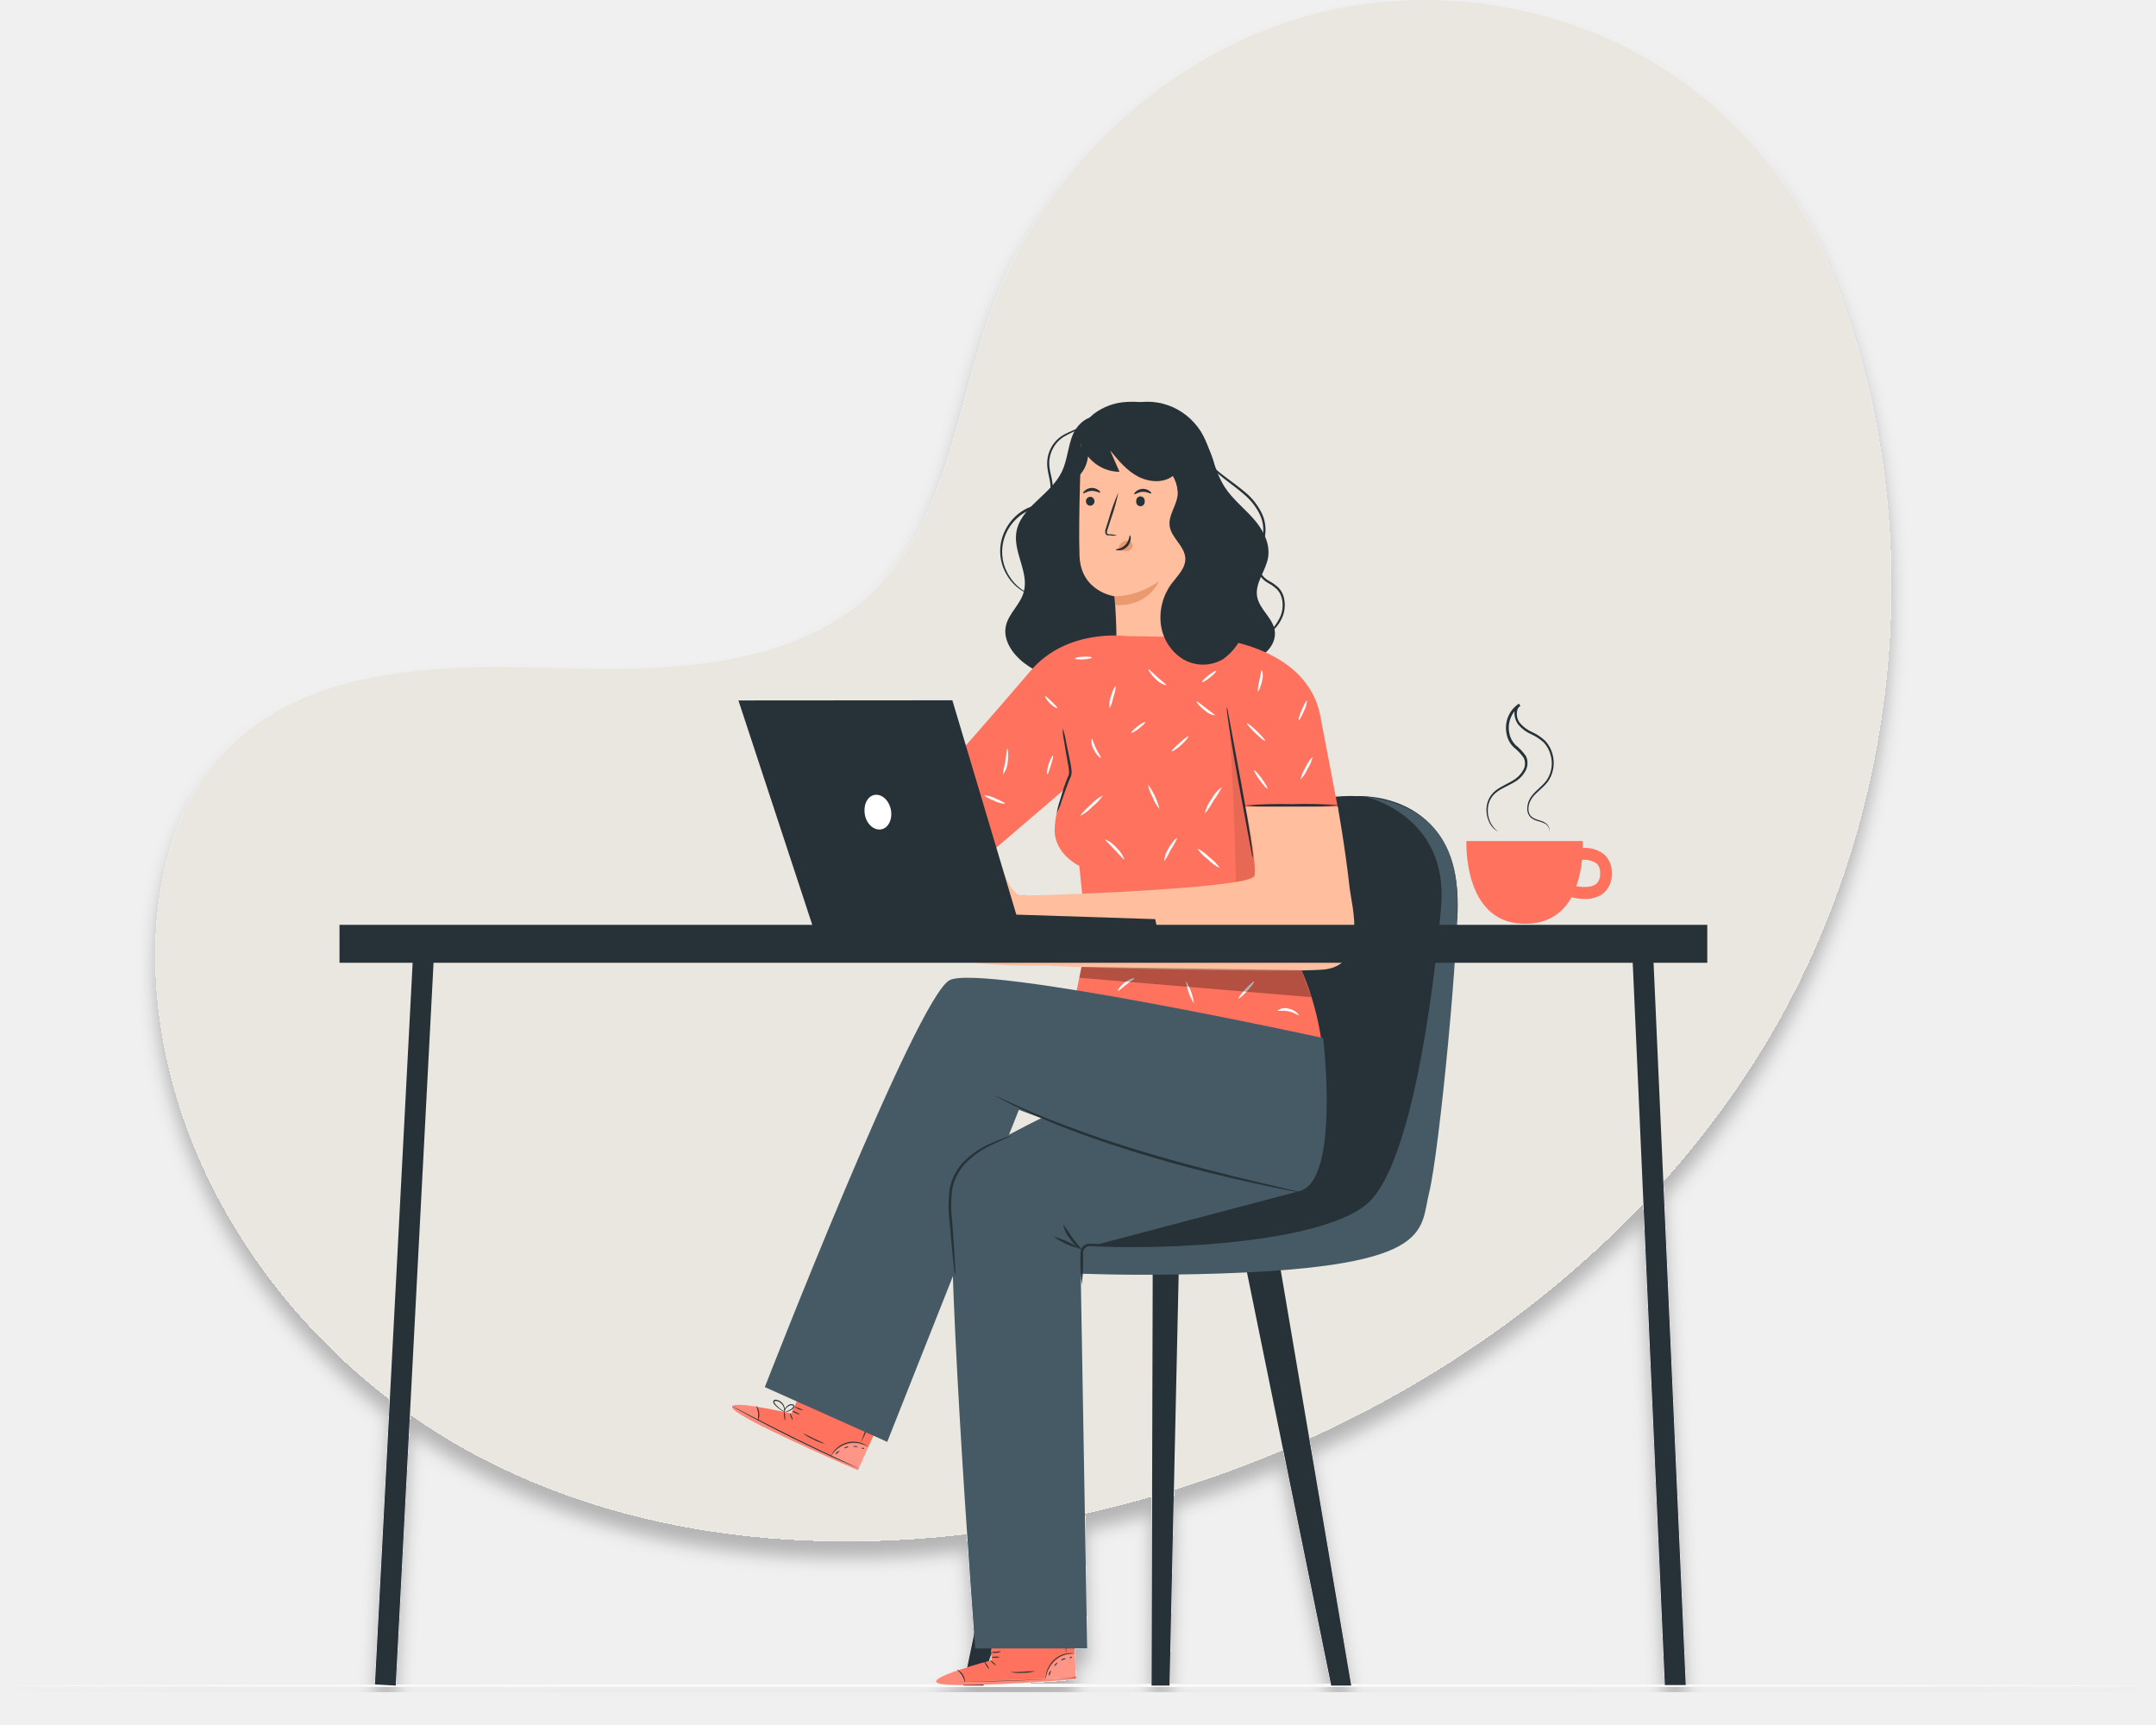
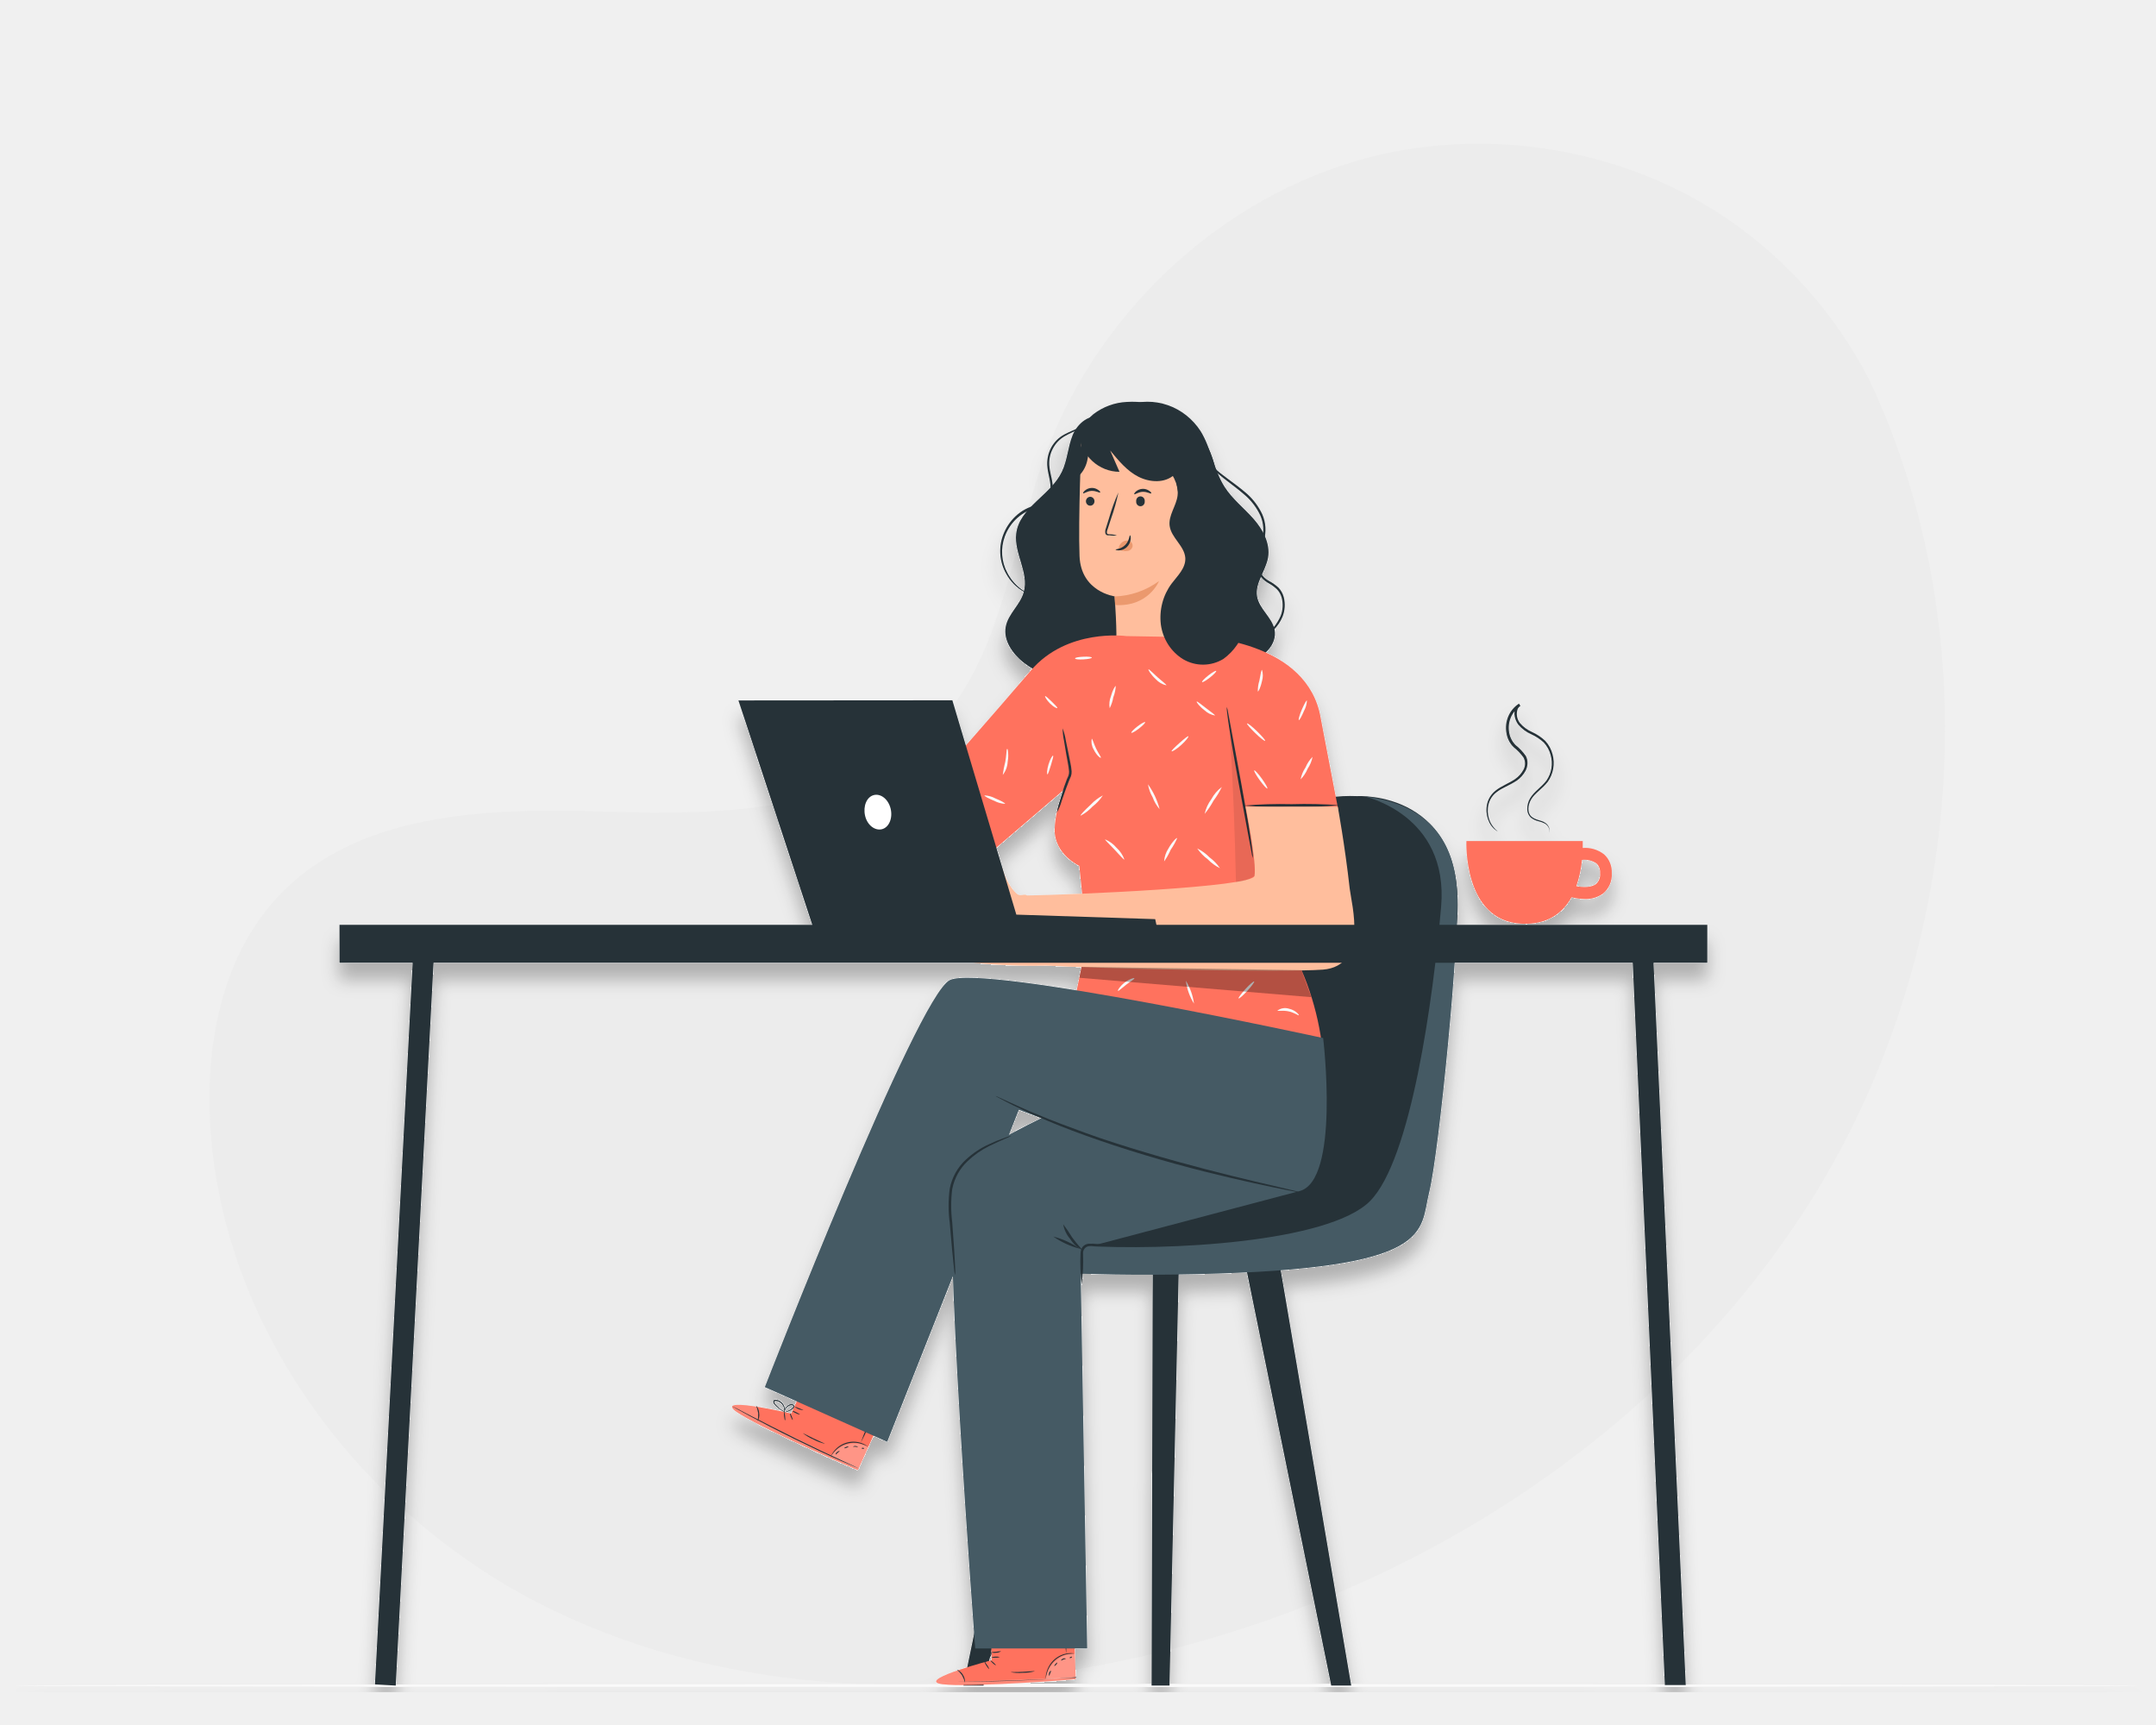
<svg xmlns="http://www.w3.org/2000/svg" width="525" height="420" viewBox="0 0 525 420" fill="none">
-   <g clip-path="url(#clip0_114_1090)" filter="url(#filter0_d_114_1090)">
-     <path d="M443.223 59.997C471.946 123.554 463.903 201.978 426.083 260.08C388.262 318.181 325.259 355.884 259.051 369.591C211.844 379.403 160.94 377.432 117.753 355.171C74.567 332.912 40.611 288.169 38.018 238.12C37.046 219.219 40.899 199.145 53.034 185.026C72.394 162.479 105.462 161.693 134.509 162.616C163.556 163.54 196.612 162.841 216.129 140.395C231.085 123.142 233.281 98.124 241.166 76.389C254.563 39.436 286.898 10.572 324.046 2.408C344.821 -2.003 366.365 -0.331 386.281 7.239C410.098 16.281 429.903 34.086 441.951 57.288C442.406 58.274 442.863 59.198 443.223 59.997Z" fill="#EAE7E1" />
+   <path d="M456.348 94.997C485.071 158.554 477.029 236.978 439.208 295.08C401.387 353.181 338.384 390.884 272.176 404.591C224.97 414.403 174.066 412.432 130.879 390.171C87.692 367.912 53.736 323.169 51.144 273.12C50.171 254.219 54.024 234.145 66.159 220.026C85.52 197.479 118.588 196.693 147.635 197.616C176.681 198.54 209.737 197.841 229.254 175.395C244.21 158.142 246.406 133.124 254.292 111.389C267.688 74.436 300.023 45.572 337.172 37.408C357.946 32.997 379.491 34.669 399.406 42.239C423.224 51.281 443.028 69.086 455.076 92.288C455.531 93.274 455.989 94.198 456.348 94.997Z" fill="#ECECEC" />
+   <g clip-path="url(#clip0_607_304)" filter="url(#filter0_d_607_304)">
    <path d="M520.531 410.401C520.531 410.588 404.895 410.726 262.278 410.726C119.66 410.726 4 410.588 4 410.401C4 410.214 119.612 410.076 262.278 410.076C404.944 410.076 520.531 410.227 520.531 410.401Z" fill="#FAFAFA" />
    <path d="M390.596 208.009C389.101 206.861 387.261 206.311 385.409 206.461C385.409 205.412 385.409 204.775 385.409 204.775H357.082C357.082 204.775 356.194 224.214 370.502 224.9C376.911 225.212 380.572 222.228 382.673 218.471C383.727 218.731 384.806 218.869 385.889 218.883C387.471 218.956 389.032 218.495 390.343 217.572C391.065 216.985 391.636 216.222 392.008 215.351C392.381 214.481 392.543 213.529 392.479 212.578C392.518 211.717 392.369 210.858 392.043 210.068C391.717 209.275 391.222 208.572 390.596 208.009ZM388.65 215.237C387.449 216.173 385.277 216.035 383.849 215.774C384.562 213.706 385.026 211.556 385.23 209.369C386.47 209.22 387.722 209.524 388.77 210.231C389.078 210.527 389.316 210.893 389.465 211.301C389.614 211.706 389.672 212.144 389.634 212.578C389.691 213.071 389.63 213.571 389.459 214.034C389.287 214.497 389.01 214.91 388.65 215.237Z" fill="#FF725E" />
    <path d="M377.09 203.002C377.231 202.783 377.315 202.53 377.33 202.267C377.288 201.891 377.155 201.531 376.945 201.222C376.736 200.913 376.456 200.663 376.13 200.493C375.653 200.252 375.149 200.072 374.629 199.956C373.975 199.809 373.358 199.519 372.818 199.107C372.519 198.836 372.281 198.5 372.121 198.123C371.961 197.744 371.884 197.335 371.893 196.923C371.894 196.014 372.14 195.123 372.601 194.351C373.573 192.716 375.325 191.68 376.562 190.057C377.184 189.168 377.6 188.143 377.777 187.061C377.953 185.977 377.886 184.866 377.582 183.814C377.285 182.671 376.71 181.627 375.913 180.781C375.011 179.955 373.992 179.28 372.889 178.784C371.658 178.256 370.561 177.44 369.684 176.399C369.266 175.815 368.978 175.141 368.844 174.426C368.684 173.675 368.782 172.889 369.12 172.205C369.309 171.851 369.577 171.552 369.9 171.33L370.225 171.893C369.196 172.558 368.386 173.533 367.898 174.686C367.412 175.84 367.273 177.12 367.5 178.359C367.695 179.534 368.252 180.611 369.085 181.43C370.022 182.177 370.851 183.059 371.545 184.051C371.839 184.609 371.98 185.24 371.954 185.874C371.935 186.503 371.774 187.119 371.484 187.672C370.956 188.652 370.206 189.482 369.3 190.094C367.56 191.242 365.771 191.816 364.44 192.865C363.836 193.312 363.335 193.89 362.968 194.557C362.602 195.226 362.378 195.969 362.314 196.736C362.202 197.904 362.397 199.081 362.878 200.143C363.318 201.038 363.946 201.82 364.715 202.428L364.536 202.341C364.371 202.244 364.216 202.137 364.066 202.016C363.48 201.544 363 200.943 362.663 200.256C362.121 199.159 361.883 197.928 361.979 196.698C362.031 195.923 362.231 195.169 362.567 194.477C362.957 193.703 363.506 193.03 364.175 192.504C365.555 191.38 367.392 190.756 368.977 189.658C369.799 189.079 370.482 188.309 370.968 187.409C371.219 186.953 371.35 186.438 371.35 185.912C371.35 185.386 371.219 184.871 370.968 184.414C370.281 183.473 369.473 182.633 368.568 181.917C367.638 181.006 367.025 179.797 366.827 178.483C366.579 177.116 366.734 175.7 367.275 174.425C367.814 173.151 368.713 172.075 369.853 171.343L370.165 171.905C369.929 172.069 369.732 172.287 369.588 172.541C369.368 173.122 369.301 173.753 369.394 174.369C369.487 174.987 369.737 175.566 370.116 176.049C370.939 177.005 371.955 177.754 373.093 178.247C374.251 178.773 375.322 179.489 376.262 180.369C377.126 181.293 377.746 182.432 378.063 183.677C378.374 184.817 378.427 186.016 378.218 187.181C378.01 188.347 377.547 189.445 376.863 190.393C375.505 192.104 373.777 193.103 372.877 194.587C371.977 196.074 371.893 197.947 372.938 198.833C373.982 199.718 375.337 199.695 376.154 200.268C376.504 200.463 376.799 200.752 377.009 201.102C377.221 201.452 377.339 201.853 377.355 202.267C377.342 202.479 377.272 202.682 377.15 202.853C377.15 202.965 377.102 203.002 377.09 203.002Z" fill="#263238" />
    <path d="M287.081 307.246L284.788 410.401H280.42L280.696 307.507L287.081 307.246Z" fill="#263238" />
    <path d="M302.892 306.097L324.161 410.401H329.034L311.329 306.097H302.892Z" fill="#263238" />
    <path d="M263.017 307.244L239.48 410.401H234.606L255.96 306.821L263.017 307.244Z" fill="#263238" />
    <path d="M330.506 193.84C330.506 193.84 357.465 192.241 354.776 224.687C352.087 257.134 350.539 290.042 340.517 301.278C330.494 312.513 229.574 312.9 221.1 303.687C212.626 294.474 237.28 294.873 241.901 294.873C246.522 294.873 275.028 297.67 284.272 272.402C293.513 247.133 291.208 192.241 330.506 193.84Z" fill="#263238" />
    <path d="M332.235 193.914C332.235 193.914 352.844 198.308 350.924 220.743C349.003 243.177 343.602 282.451 333.581 292.464C323.557 302.476 284.369 304.661 263.087 303.287C238.433 301.677 222.878 296.795 222.878 296.795C222.878 296.795 218.377 299.804 219.733 301.79C221.089 303.774 233.116 311.527 291.389 310.23C349.664 308.93 345.619 299.991 348.031 290.254C350.445 280.516 355.533 228.408 354.825 216.959C354.118 205.512 348.572 195.862 332.235 193.914Z" fill="#455A64" />
    <path d="M274.337 98.698C277.579 97.535 281.101 97.517 284.355 98.645C287.61 99.773 290.416 101.986 292.34 104.94C294.945 109.135 295.558 114.403 298.21 118.56C300.095 121.494 302.878 123.654 305.183 126.251C307.489 128.847 309.372 132.28 308.784 135.763C308.232 139.022 305.58 141.918 306.108 145.189C306.611 148.248 309.708 150.245 310.368 153.291C311.076 156.874 307.764 160.219 304.283 160.782C300.802 161.344 297.345 159.945 294.069 158.596C290.792 157.248 287.311 155.9 283.842 156.549C279.821 157.311 276.736 160.595 273.22 162.791C269.512 164.995 265.267 166.028 261.004 165.764C256.741 165.501 252.645 163.951 249.214 161.306C246.573 159.195 244.257 155.925 244.905 152.567C245.505 149.396 248.505 147.199 249.297 144.09C250.571 139.471 246.898 134.752 247.437 129.971C248.182 123.554 255.839 120.62 258.576 114.828C259.909 112.044 260.029 108.798 261.193 105.939C262.357 103.08 265.43 100.533 268.166 101.757" fill="#263238" />
    <path d="M271.733 157.099C272.129 154.814 271.422 145.201 271.422 145.201C271.422 145.201 263.236 144.127 262.875 135.426C262.516 126.725 263.355 106.713 263.355 106.713L278.442 99.222L291.647 114.827L291.898 157.011L271.733 157.099Z" fill="#FFBE9D" />
    <path d="M264.429 122.056C264.431 122.269 264.493 122.477 264.609 122.653C264.723 122.829 264.886 122.967 265.077 123.048C265.265 123.129 265.474 123.15 265.675 123.108C265.876 123.067 266.061 122.965 266.207 122.815C266.352 122.665 266.452 122.474 266.495 122.265C266.536 122.057 266.519 121.84 266.443 121.642C266.367 121.444 266.238 121.273 266.068 121.151C265.901 121.029 265.701 120.962 265.497 120.957C265.215 120.957 264.946 121.072 264.746 121.278C264.545 121.484 264.432 121.763 264.429 122.056Z" fill="#263238" />
    <path d="M263.76 120.108C263.891 120.258 264.683 119.571 265.8 119.522C266.917 119.471 267.756 120.071 267.877 119.909C267.997 119.746 267.805 119.571 267.432 119.297C266.946 118.944 266.361 118.769 265.768 118.798C265.174 118.827 264.609 119.06 264.156 119.459C263.807 119.759 263.699 120.046 263.76 120.108Z" fill="#263238" />
    <path d="M276.671 122.056C276.654 122.207 276.669 122.361 276.715 122.506C276.759 122.651 276.834 122.784 276.931 122.898C277.029 123.011 277.149 123.102 277.283 123.164C277.417 123.226 277.562 123.258 277.708 123.258C277.854 123.258 277.999 123.226 278.133 123.164C278.267 123.102 278.388 123.011 278.485 122.898C278.583 122.784 278.657 122.651 278.702 122.506C278.747 122.361 278.762 122.207 278.747 122.056C278.762 121.904 278.747 121.751 278.702 121.606C278.657 121.461 278.583 121.327 278.485 121.214C278.388 121.1 278.267 121.01 278.133 120.948C277.999 120.886 277.854 120.854 277.708 120.854C277.562 120.854 277.417 120.886 277.283 120.948C277.149 121.01 277.029 121.1 276.931 121.214C276.834 121.327 276.759 121.461 276.715 121.606C276.669 121.751 276.654 121.904 276.671 122.056Z" fill="#263238" />
    <path d="M276.197 120.333C276.329 120.483 277.122 119.796 278.237 119.746C279.354 119.696 280.195 120.295 280.313 120.133C280.434 119.971 280.242 119.796 279.87 119.521C279.386 119.17 278.804 118.995 278.214 119.022C277.62 119.052 277.051 119.279 276.593 119.671C276.256 119.983 276.137 120.258 276.197 120.333Z" fill="#263238" />
    <path d="M271.978 130.37C271.386 130.187 270.772 130.09 270.154 130.083C269.865 130.083 269.589 130.008 269.542 129.796C269.515 129.464 269.577 129.131 269.722 128.834C269.973 128.06 270.25 127.236 270.526 126.338C271.279 124.239 271.884 122.086 272.338 119.896C271.43 121.913 270.672 124 270.069 126.138C269.806 127.012 269.542 127.836 269.289 128.635C269.123 129.027 269.08 129.464 269.169 129.883C269.208 129.993 269.271 130.092 269.355 130.17C269.438 130.249 269.541 130.304 269.65 130.333C269.809 130.355 269.97 130.355 270.13 130.333C270.741 130.437 271.364 130.45 271.978 130.37Z" fill="#263238" />
    <path d="M271.427 145.226C275.301 145.095 279.055 143.794 282.23 141.481C282.23 141.481 279.686 147.823 271.523 147.311L271.427 145.226Z" fill="#EB996E" />
    <path d="M272.391 133.441C272.46 133.073 272.614 132.729 272.839 132.437C273.064 132.146 273.355 131.916 273.688 131.768C273.915 131.66 274.163 131.604 274.413 131.604C274.664 131.604 274.911 131.66 275.14 131.768C275.359 131.881 275.539 132.062 275.658 132.285C275.775 132.508 275.825 132.763 275.799 133.017C275.732 133.308 275.581 133.571 275.367 133.772C275.152 133.972 274.885 134.101 274.599 134.14C274.041 134.217 273.473 134.174 272.93 134.015C272.778 133.991 272.632 133.936 272.499 133.853C272.434 133.81 272.382 133.748 272.35 133.675C272.318 133.602 272.307 133.521 272.318 133.441" fill="#EB996E" />
    <path d="M275.172 130.333C275.243 130.333 275.376 130.645 275.339 131.207C275.272 131.959 274.943 132.66 274.416 133.179C273.892 133.695 273.203 133.993 272.483 134.015C271.931 134.015 271.619 133.866 271.643 133.791C271.666 133.716 272.95 133.716 273.983 132.705C275.016 131.693 274.992 130.32 275.172 130.333Z" fill="#263238" />
    <path d="M262.677 105.727C262.977 108.247 264.152 110.567 265.979 112.251C267.805 113.936 270.161 114.869 272.603 114.877L270.334 109.684C272.35 112.118 274.439 114.678 277.212 116.076C279.984 117.474 283.597 117.699 285.95 115.601C286.718 117.736 286.706 120.096 287.415 122.243C288.123 124.39 289.814 133.279 291.927 132.929C294.04 132.58 295.325 123.679 295.828 121.694C296.434 118.871 296.394 115.94 295.713 113.137C295.031 110.333 293.727 107.735 291.903 105.552C289.755 102.946 287.054 100.894 284.013 99.56C280.972 98.225 277.673 97.644 274.379 97.862C271.442 97.996 268.61 99.035 266.241 100.845C264.217 102.524 262.808 104.872 262.244 107.499" fill="#263238" />
    <path d="M251.473 144.927C251.275 144.913 251.08 144.867 250.895 144.789C250.362 144.621 249.847 144.395 249.36 144.115C247.525 143.097 246.01 141.555 244.99 139.671C244.201 138.279 243.723 136.721 243.589 135.111C243.456 133.502 243.672 131.881 244.222 130.37C244.873 128.584 245.921 126.983 247.283 125.701C248.743 124.32 250.534 123.376 252.468 122.967C253.367 122.835 254.203 122.421 254.869 121.781C255.43 121.075 255.754 120.199 255.794 119.284C255.937 117.449 255.241 115.664 255.049 113.866C254.84 112.136 255.181 110.382 256.021 108.873C256.76 107.565 257.837 106.501 259.13 105.801C260.331 105.165 261.399 104.753 262.323 104.328C263.132 104.001 263.905 103.582 264.627 103.08C265.218 102.623 265.747 102.086 266.199 101.482C266.134 101.674 266.041 101.855 265.924 102.019C265.596 102.504 265.191 102.927 264.723 103.267C264.009 103.819 263.235 104.284 262.419 104.653C261.495 105.102 260.402 105.552 259.298 106.188C258.094 106.87 257.101 107.892 256.429 109.135C255.652 110.548 255.349 112.191 255.565 113.804C255.757 115.514 256.49 117.299 256.357 119.347C256.318 120.41 255.937 121.43 255.277 122.243C254.526 122.983 253.575 123.466 252.553 123.629C250.786 124.016 249.14 124.858 247.768 126.077C246.393 127.296 245.336 128.853 244.69 130.607C244.16 132.041 243.941 133.578 244.046 135.11C244.151 136.642 244.58 138.131 245.303 139.471C246.261 141.313 247.679 142.853 249.409 143.928C250.681 144.652 251.473 144.864 251.473 144.927Z" fill="#263238" />
    <path d="M305.8 156.362C305.8 156.362 306.509 155.863 307.746 154.939C309.536 153.706 310.958 151.976 311.85 149.945C312.397 148.535 312.481 146.978 312.091 145.513C311.875 144.72 311.46 144.001 310.891 143.428C310.242 142.837 309.524 142.334 308.755 141.93C307.868 141.435 307.12 140.709 306.587 139.822C306.052 138.935 305.747 137.92 305.704 136.874C305.621 134.615 306.966 132.742 307.446 130.732C307.854 128.711 307.534 126.605 306.545 124.815C305.631 123.109 304.408 121.605 302.944 120.383C300.195 117.986 297.327 116.225 295.346 114.141C293.714 112.589 292.499 110.623 291.818 108.435C291.654 107.837 291.557 107.221 291.53 106.6C291.499 106.385 291.499 106.166 291.53 105.951C291.63 106.766 291.79 107.572 292.009 108.36C292.761 110.459 293.998 112.333 295.611 113.816C297.58 115.776 300.412 117.461 303.268 119.896C304.784 121.159 306.052 122.715 307.001 124.477C308.077 126.404 308.422 128.679 307.973 130.857C307.422 133.042 306.137 134.839 306.233 136.824C306.264 137.794 306.542 138.738 307.044 139.557C307.543 140.376 308.246 141.041 309.078 141.481C309.887 141.914 310.641 142.451 311.323 143.079C311.942 143.732 312.388 144.54 312.618 145.426C313.013 147 312.903 148.666 312.307 150.17C311.802 151.382 311.061 152.474 310.135 153.378C309.437 154.06 308.681 154.674 307.877 155.213C307.23 155.65 306.678 155.962 306.354 156.15C306.178 156.245 305.994 156.317 305.8 156.362Z" fill="#263238" />
    <path d="M262.406 116.138C263.565 115.135 264.382 113.769 264.734 112.243C265.075 110.724 265.256 109.171 265.273 107.611C265.273 107.162 265.273 106.575 264.818 106.463C264.362 106.351 264.074 106.775 263.882 107.162C262.413 110.052 261.895 113.362 262.406 116.588L262.669 116.325" fill="#263238" />
    <path d="M241.46 404.221L241.232 392.986L261.444 392.413L261.937 408.829L260.736 408.953C255.168 409.428 232.386 410.976 228.629 409.902C224.392 408.717 241.46 404.221 241.46 404.221Z" fill="#FF725E" />
    <g opacity="0.5">
      <path opacity="0.5" d="M254.596 408.891C254.849 407.105 255.731 405.483 257.069 404.334C258.371 403.185 260.044 402.591 261.751 402.675L261.906 408.541L254.596 408.891Z" fill="white" />
    </g>
    <g opacity="0.4">
      <path opacity="0.4" d="M233.124 406.731C233.124 406.731 227.122 408.704 227.925 409.715C228.73 410.726 251.776 410.065 261.93 408.84V408.379L235.008 409.39C235.008 409.39 234.3 406.744 233.124 406.731Z" fill="white" />
    </g>
    <path d="M262.269 408.354H261.921L260.925 408.441L257.252 408.717C254.154 408.916 249.87 409.14 245.129 409.29C240.388 409.441 236.102 409.452 232.994 409.428C236.102 409.428 240.388 409.341 245.129 409.203C249.87 409.065 254.142 408.866 257.252 408.717L260.925 408.517H261.921L262.269 408.354Z" fill="#263238" />
    <path d="M235.004 409.715C234.819 409.086 234.569 408.479 234.26 407.904C233.89 407.378 233.459 406.899 232.976 406.481C233.591 406.741 234.114 407.189 234.477 407.767C234.839 408.346 235.023 409.026 235.004 409.715Z" fill="#263238" />
    <path d="M240.875 406.394C240.814 406.394 240.514 406.081 240.214 405.608C239.914 405.134 239.698 404.722 239.759 404.671C239.818 404.622 240.106 404.996 240.418 405.47C240.632 405.742 240.787 406.056 240.875 406.394Z" fill="#263238" />
    <path d="M242.489 405.446C242.489 405.508 242.115 405.295 241.768 404.971C241.419 404.646 241.156 404.359 241.192 404.31C241.227 404.259 241.564 404.459 241.924 404.784C242.285 405.108 242.536 405.395 242.489 405.446Z" fill="#263238" />
    <path d="M243.468 403.435C243.133 403.578 242.772 403.638 242.411 403.609C242.058 403.654 241.698 403.624 241.355 403.522C242.042 403.318 242.768 403.288 243.468 403.435Z" fill="#263238" />
    <path d="M243.779 402.025C243.43 402.286 243.01 402.423 242.579 402.412C242.176 402.491 241.759 402.446 241.38 402.286C241.774 402.207 242.176 402.164 242.579 402.161C242.975 402.085 243.377 402.039 243.779 402.025Z" fill="#263238" />
    <path d="M240.135 404.584C239.705 404.659 239.268 404.659 238.838 404.584C238.368 404.535 237.901 404.443 237.446 404.31C237.172 404.234 236.907 404.129 236.654 403.998C236.498 403.906 236.378 403.76 236.317 403.586C236.294 403.486 236.299 403.38 236.331 403.283C236.363 403.186 236.42 403.099 236.498 403.036C236.984 402.77 237.545 402.684 238.084 402.795C238.624 402.908 239.111 403.207 239.463 403.648C239.669 403.907 239.819 404.21 239.906 404.533C239.934 404.657 239.934 404.785 239.906 404.909C239.762 404.495 239.551 404.112 239.282 403.773C238.983 403.421 238.59 403.169 238.154 403.049C237.639 402.885 237.083 402.939 236.606 403.198C236.413 403.373 236.498 403.622 236.725 403.76C236.963 403.885 237.213 403.985 237.47 404.06C237.909 404.204 238.358 404.313 238.814 404.384C239.643 404.559 240.135 404.533 240.135 404.584Z" fill="#263238" />
    <path d="M239.809 404.659C239.632 404.384 239.567 404.047 239.628 403.722C239.661 403.369 239.772 403.026 239.952 402.724C240.057 402.521 240.211 402.348 240.398 402.225C240.584 402.099 240.799 402.026 241.02 402.012C241.154 402.036 241.273 402.115 241.351 402.229C241.43 402.343 241.462 402.484 241.441 402.624C241.41 402.839 241.34 403.047 241.236 403.236C241.07 403.535 240.869 403.812 240.636 404.06C240.447 404.311 240.199 404.508 239.917 404.633C239.917 404.633 240.168 404.384 240.516 403.947C240.711 403.689 240.883 403.413 241.032 403.123C241.201 402.824 241.308 402.312 241.032 402.263C240.757 402.212 240.385 402.586 240.193 402.862C240.021 403.129 239.902 403.43 239.844 403.747C239.798 404.048 239.786 404.354 239.809 404.659Z" fill="#263238" />
    <path d="M261.641 402.611C261.641 402.611 261.064 402.611 260.153 402.711C258.961 402.877 257.841 403.392 256.923 404.197C256.004 405.002 255.326 406.064 254.966 407.256C254.691 408.167 254.666 408.766 254.631 408.766C254.595 408.766 254.631 408.617 254.631 408.341C254.653 407.956 254.717 407.576 254.823 407.205C255.151 405.959 255.833 404.845 256.779 404.009C257.735 403.183 258.905 402.67 260.14 402.537C260.511 402.492 260.885 402.492 261.256 402.537C261.387 402.541 261.516 402.567 261.641 402.611Z" fill="#263238" />
    <path d="M259.315 393.923C259.499 395.355 259.595 396.797 259.603 398.242C259.689 399.681 259.689 401.123 259.603 402.562C259.426 401.133 259.33 399.695 259.315 398.255C259.237 396.811 259.237 395.365 259.315 393.923Z" fill="#263238" />
    <path d="M252.003 406.905C251.046 407.178 250.056 407.31 249.063 407.292C248.073 407.376 247.076 407.325 246.098 407.143C246.098 407.069 247.431 407.143 249.051 407.043C250.672 406.944 251.993 406.831 252.003 406.905Z" fill="#263238" />
    <path d="M255.966 406.793C255.966 406.793 255.87 407.081 255.739 407.405C255.606 407.73 255.547 408.005 255.474 408.005C255.402 408.005 255.366 407.668 255.474 407.305C255.582 406.944 255.919 406.744 255.966 406.793Z" fill="#263238" />
    <path d="M257.47 404.822C257.47 404.822 257.398 405.083 257.194 405.308C256.99 405.533 256.786 405.682 256.738 405.633C256.69 405.582 256.81 405.37 257.014 405.132C257.218 404.896 257.361 404.771 257.47 404.822Z" fill="#263238" />
    <path d="M259.519 403.872C259.519 403.947 259.243 403.947 258.943 404.059C258.643 404.172 258.439 404.359 258.39 404.31C258.343 404.259 258.498 403.96 258.859 403.822C259.219 403.685 259.543 403.809 259.519 403.872Z" fill="#263238" />
    <path d="M261.062 403.41C261.062 403.473 260.978 403.586 260.811 403.66C260.642 403.735 260.486 403.735 260.462 403.66C260.437 403.586 260.546 403.486 260.715 403.41C260.882 403.335 261.062 403.348 261.062 403.41Z" fill="#263238" />
    <path d="M192.651 344.161L197.331 334.048L215.612 343.061L208.903 357.931L207.702 357.443C202.528 355.26 181.535 345.909 178.654 343.187C175.463 340.154 192.651 344.161 192.651 344.161Z" fill="#FF725E" />
    <g opacity="0.5">
      <path opacity="0.5" d="M202.345 354.51C203.346 353.043 204.835 352.011 206.521 351.613C208.183 351.209 209.931 351.468 211.419 352.338L209.018 357.656L202.345 354.51Z" fill="white" />
    </g>
    <g opacity="0.4">
      <path opacity="0.4" d="M184.119 342.475C184.119 342.475 177.938 341.426 178.19 342.687C178.441 343.949 199.303 354.223 208.893 357.919L209.061 357.481L184.624 345.709C184.624 345.709 185.163 343.05 184.119 342.475Z" fill="white" />
    </g>
    <path d="M209.347 357.619C209.235 357.599 209.125 357.56 209.023 357.507L208.086 357.118L204.653 355.634C201.797 354.385 197.884 352.537 193.586 350.428C189.29 348.317 185.462 346.333 182.713 344.847L179.448 343.074L178.572 342.575L178.272 342.375L178.595 342.526L179.495 342.974L182.785 344.686C185.57 346.121 189.41 348.092 193.695 350.203C197.98 352.312 201.881 354.147 204.727 355.459L208.075 357.019L208.986 357.456L209.347 357.619Z" fill="#263238" />
    <path d="M184.488 346.021C184.602 345.38 184.646 344.725 184.62 344.074C184.508 343.427 184.329 342.797 184.092 342.188C184.553 342.694 184.825 343.353 184.86 344.049C184.977 344.732 184.844 345.435 184.488 346.021Z" fill="#263238" />
    <path d="M191.172 345.833C191.1 345.833 190.992 345.384 190.932 344.822C190.872 344.261 190.859 343.786 190.932 343.774C191.079 344.09 191.161 344.434 191.172 344.785C191.243 345.359 191.243 345.822 191.172 345.833Z" fill="#263238" />
    <path d="M193.026 345.746C192.966 345.746 192.774 345.433 192.582 344.985C192.39 344.535 192.305 344.148 192.378 344.123C192.45 344.098 192.63 344.435 192.809 344.885C192.989 345.334 193.085 345.722 193.026 345.746Z" fill="#263238" />
    <path d="M194.778 344.41C194.423 344.378 194.079 344.262 193.771 344.074C193.428 343.955 193.117 343.759 192.858 343.499C193.215 343.532 193.559 343.648 193.867 343.836C194.406 344.098 194.814 344.348 194.778 344.41Z" fill="#263238" />
    <path d="M195.674 343.312C195.261 343.326 194.849 343.255 194.464 343.101C194.079 342.946 193.727 342.713 193.43 342.413C194.176 342.716 194.924 343.015 195.674 343.312Z" fill="#263238" />
    <path d="M191.31 343.874C190.879 343.754 190.474 343.554 190.11 343.286C189.709 343.023 189.331 342.722 188.981 342.388C188.772 342.185 188.579 341.963 188.405 341.725C188.306 341.572 188.268 341.385 188.297 341.203C188.317 341.101 188.364 341.009 188.435 340.936C188.506 340.865 188.595 340.819 188.693 340.802C189.051 340.795 189.406 340.871 189.73 341.027C190.056 341.18 190.344 341.407 190.574 341.692C190.805 341.977 190.971 342.312 191.06 342.671C191.15 343.033 191.163 343.408 191.094 343.774C191.094 343.998 190.986 344.123 190.974 344.11C191.024 343.694 191.004 343.272 190.914 342.862C190.792 342.412 190.552 342.004 190.218 341.689C190.029 341.494 189.804 341.344 189.555 341.242C189.308 341.141 189.043 341.093 188.778 341.103C188.525 341.103 188.489 341.415 188.646 341.638C188.798 341.863 188.97 342.072 189.162 342.263C189.494 342.599 189.852 342.908 190.23 343.186C190.878 343.611 191.335 343.836 191.31 343.874Z" fill="#263238" />
    <path d="M190.978 343.786C190.945 343.457 191.03 343.128 191.219 342.862C191.406 342.564 191.658 342.312 191.95 342.126C192.133 341.993 192.343 341.912 192.564 341.887C192.785 341.863 193.008 341.898 193.212 341.989C193.318 342.076 193.388 342.201 193.41 342.34C193.43 342.48 193.398 342.622 193.32 342.738C193.203 342.914 193.052 343.063 192.875 343.174C192.596 343.372 192.293 343.53 191.975 343.649C191.694 343.773 191.391 343.828 191.086 343.811C191.086 343.811 191.411 343.711 191.915 343.473C192.206 343.342 192.483 343.179 192.742 342.987C193.02 342.813 193.343 342.401 193.067 342.201C192.899 342.145 192.723 342.13 192.549 342.153C192.374 342.177 192.208 342.241 192.058 342.339C191.792 342.499 191.556 342.711 191.362 342.962C191.205 343.22 191.076 343.497 190.978 343.786Z" fill="#263238" />
    <path d="M211.34 352.238C211.34 352.238 210.848 351.926 209.972 351.626C208.84 351.219 207.62 351.154 206.453 351.439C205.287 351.724 204.222 352.347 203.383 353.236C202.722 353.911 202.446 354.485 202.409 354.423C202.449 354.284 202.51 354.154 202.59 354.036C202.779 353.705 203 353.396 203.25 353.113C204.088 352.157 205.184 351.487 206.395 351.19C207.604 350.894 208.872 350.986 210.031 351.452C210.377 351.59 210.706 351.766 211.016 351.976C211.244 352.125 211.352 352.225 211.34 352.238Z" fill="#263238" />
    <path d="M213.056 343.399C212.591 344.758 212.05 346.088 211.436 347.381C210.895 348.707 210.283 350 209.599 351.252C210.063 349.893 210.604 348.563 211.22 347.27C211.753 345.941 212.367 344.647 213.056 343.399Z" fill="#263238" />
    <path d="M200.878 351.526C199.909 351.309 198.974 350.961 198.093 350.49C197.174 350.092 196.307 349.576 195.512 348.954C195.512 348.893 196.713 349.553 198.189 350.265C199.665 350.976 200.901 351.464 200.878 351.526Z" fill="#263238" />
    <path d="M204.455 353.287C204.455 353.361 204.241 353.499 203.988 353.724C203.736 353.948 203.556 354.173 203.495 354.136C203.436 354.098 203.496 353.786 203.832 353.536C204.167 353.287 204.445 353.223 204.455 353.287Z" fill="#263238" />
    <path d="M206.61 352.2C206.61 352.276 206.418 352.412 206.142 352.512C205.866 352.612 205.613 352.663 205.59 352.588C205.566 352.512 205.782 352.388 206.058 352.276C206.334 352.163 206.587 352.138 206.61 352.2Z" fill="#263238" />
    <path d="M208.903 352.363C208.903 352.363 208.615 352.289 208.302 352.263C207.99 352.238 207.726 352.263 207.702 352.263C207.678 352.263 207.943 352.013 208.339 352.064C208.735 352.113 208.95 352.312 208.903 352.363Z" fill="#263238" />
    <path d="M210.45 352.662C210.45 352.662 210.295 352.775 210.114 352.762C209.934 352.75 209.791 352.675 209.801 352.612C209.814 352.55 209.958 352.488 210.126 352.501C210.295 352.512 210.45 352.588 210.45 352.662Z" fill="#263238" />
    <path d="M325.887 197.235L321.589 174.764C318.469 156.462 293.743 155.213 293.743 155.213L274.274 154.876C274.274 154.876 259.871 152.866 251.001 163.279C241.818 174.052 230.524 186.798 230.524 186.798L239.141 209.358L259.546 191.879C257.84 194.993 256.9 198.497 256.81 202.08C256.81 208.058 262.811 210.817 262.811 210.817L264.671 228.958L258.67 258.332L322.058 255.685C320.989 245.832 317.783 236.361 312.684 227.983L313.884 197.235H325.887Z" fill="#FF725E" />
    <path d="M298.722 172.105C298.893 172.566 299.006 173.049 299.059 173.541C299.263 174.601 299.504 175.913 299.802 177.472C300.451 180.942 301.291 185.462 302.203 190.456C303.116 195.45 303.933 200.143 304.437 203.49C304.701 205.162 304.88 206.523 304.988 207.459C305.075 207.944 305.103 208.44 305.072 208.933C304.914 208.467 304.806 207.987 304.748 207.497C304.544 206.436 304.292 205.125 304.004 203.564C303.355 200.094 302.516 195.575 301.603 190.582C300.691 185.587 299.876 180.906 299.371 177.548C299.108 175.875 298.926 174.526 298.818 173.577C298.74 173.091 298.708 172.598 298.722 172.105Z" fill="#263238" />
    <path d="M326.255 196.061C322.36 196.408 318.449 196.533 314.541 196.435C310.633 196.556 306.724 196.461 302.827 196.148C306.722 195.809 310.633 195.689 314.541 195.787C318.447 195.667 322.358 195.759 326.255 196.061Z" fill="#263238" />
    <path d="M328.666 216.385C327.467 205.624 325.75 196.411 325.75 196.411H303.305C303.305 196.411 306.088 210.144 305.476 213.264C304.925 216.024 261.438 217.846 250.108 218.033C249.424 217.509 248.452 218.395 247.574 217.596C246.802 216.881 246.148 216.038 245.642 215.1C244.974 213.961 244.453 212.735 244.095 211.454C244.052 211.215 243.942 210.993 243.781 210.817C243.618 210.641 243.41 210.518 243.182 210.464C242.953 210.41 242.714 210.426 242.495 210.511C242.275 210.595 242.083 210.746 241.945 210.942C241.489 211.953 242.006 215.313 244.154 218.558C246.302 221.803 240.662 220.119 238.596 219.544C236.532 218.97 230.051 217.509 229.391 218.046C228.407 218.832 229.019 220.093 231.094 220.618C233.171 221.142 239.305 223.114 238.969 224.362C238.633 225.611 228.166 222.402 228.166 222.402C228.166 222.402 226.03 221.367 225.597 222.678C224.83 225.05 236.197 227.446 237.289 227.671C238.045 227.822 237.72 229.081 236.916 228.92C236.113 228.757 226.522 225.586 225.718 227.996C225.093 229.844 235.055 230.069 236.701 231.891C238.345 233.713 229.162 230.905 228.634 232.69C228.442 233.365 232.235 233.664 237.757 234.475C243.401 235.035 249.072 235.244 254.741 235.1C267.476 235.824 312.51 236.797 322.125 236.085C333.311 235.2 329.098 220.131 328.666 216.385Z" fill="#FFBE9D" />
    <path d="M257.346 197.873C257.521 196.844 257.777 195.833 258.114 194.851C258.379 193.914 258.702 192.816 259.11 191.605C259.315 191.005 259.543 190.357 259.794 189.72C259.939 189.369 260.119 189.07 260.203 188.783C260.299 188.469 260.338 188.138 260.323 187.81C260.264 187.113 260.163 186.421 260.023 185.738C259.903 185.062 259.782 184.414 259.663 183.777C259.472 182.529 259.278 181.456 259.11 180.432C258.888 179.412 258.768 178.369 258.751 177.323C259.118 178.298 259.385 179.31 259.543 180.344C259.759 181.356 259.986 182.467 260.227 183.652L260.623 185.625C260.786 186.338 260.894 187.065 260.948 187.798C260.968 188.198 260.914 188.601 260.791 188.983C260.666 189.32 260.521 189.65 260.36 189.97C260.107 190.593 259.868 191.217 259.651 191.818C259.255 192.952 258.871 194.014 258.535 194.989C258.256 195.996 257.857 196.966 257.346 197.873Z" fill="#263238" />
    <path d="M283.517 112.767C285.245 115.089 287.118 117.761 286.746 120.67C286.446 123.167 284.489 125.476 284.814 128.023C285.198 130.957 288.414 132.879 288.63 135.838C288.763 138.335 286.734 140.182 285.306 142.08C284.258 143.483 283.485 145.087 283.034 146.801C282.583 148.515 282.462 150.305 282.676 152.067C282.914 153.82 283.53 155.495 284.48 156.963C285.431 158.432 286.689 159.656 288.163 160.544C289.656 161.403 291.336 161.845 293.043 161.827C294.747 161.81 296.42 161.334 297.896 160.444C300.499 158.557 302.394 155.791 303.262 152.617C304.606 148.597 304.966 143.878 302.674 140.332C301.737 138.909 300.381 137.686 300.081 135.988C299.697 133.84 301.161 131.818 301.39 129.646C301.702 126.737 299.769 124.078 297.633 122.155C295.495 120.233 292.975 118.71 291.379 116.3" fill="#263238" />
    <g opacity="0.3">
      <path opacity="0.3" d="M299.475 178.184C300.255 190.669 300.675 202.216 300.963 214.738C302.566 214.666 304.122 214.158 305.478 213.265C306.088 207.922 302.2 191.654 299.475 178.184Z" fill="black" />
    </g>
    <path d="M270.22 172.428C270.046 171.476 270.142 170.492 270.496 169.595C270.904 168.072 271.541 166.962 271.696 167.036C271.644 167.976 271.442 168.9 271.096 169.769C270.941 170.7 270.645 171.597 270.22 172.428Z" fill="#FAFAFA" />
    <path d="M257.464 172.392C257.368 172.541 256.516 172.105 255.687 171.281C254.858 170.457 254.378 169.595 254.487 169.495C254.595 169.395 255.291 170.032 256.083 170.806C256.875 171.581 257.547 172.241 257.464 172.392Z" fill="#FAFAFA" />
    <path d="M245.28 182.754C245.28 182.754 245.172 182.641 245.1 182.416H245.376C245.563 183.435 245.563 184.481 245.376 185.5C245.304 186.666 244.885 187.779 244.177 188.683C244.317 187.571 244.53 186.47 244.812 185.387C245.028 184.139 245.076 182.966 245.149 182.429H245.425C245.353 182.679 245.329 182.741 245.28 182.754Z" fill="#FAFAFA" />
    <path d="M244.751 195.713C243.834 195.673 242.938 195.426 242.123 194.989C240.731 194.426 239.65 193.84 239.722 193.664C240.642 193.702 241.544 193.949 242.362 194.388C243.73 194.951 244.811 195.537 244.751 195.713Z" fill="#FAFAFA" />
    <path d="M255.064 188.534C254.896 188.534 254.921 187.409 255.317 186.124C255.713 184.839 256.264 183.915 256.42 183.99C256.577 184.064 256.277 185.075 255.905 186.311C255.532 187.547 255.184 188.558 255.064 188.534Z" fill="#FAFAFA" />
    <path d="M265.867 160.119C265.867 160.295 264.967 160.482 263.838 160.544C262.711 160.607 261.798 160.544 261.786 160.32C261.774 160.095 262.686 159.945 263.815 159.896C264.943 159.845 265.867 159.932 265.867 160.119Z" fill="#FAFAFA" />
    <path d="M268.061 184.501C267.953 184.627 266.981 183.877 266.334 182.503C265.849 181.72 265.677 180.771 265.854 179.857C266.033 179.857 266.285 180.968 266.885 182.216C267.485 183.465 268.194 184.364 268.061 184.501Z" fill="#FAFAFA" />
    <path d="M289.381 179.271C289.502 179.396 288.746 180.394 287.605 181.418C286.465 182.441 285.397 183.066 285.301 182.915C285.205 182.766 286.081 181.917 287.197 180.919C288.313 179.92 289.261 179.145 289.381 179.271Z" fill="#FAFAFA" />
    <path d="M278.843 175.824C278.939 175.975 278.279 176.661 277.356 177.372C276.431 178.084 275.59 178.559 275.494 178.409C275.399 178.26 276.06 177.572 276.983 176.86C277.908 176.149 278.737 175.688 278.843 175.824Z" fill="#FAFAFA" />
    <path d="M284.014 166.862C283.039 166.649 282.149 166.136 281.458 165.388C280.259 164.277 279.526 163.079 279.669 162.979C279.814 162.879 280.677 163.84 281.866 164.889C283.054 165.938 284.099 166.698 284.014 166.862Z" fill="#FAFAFA" />
    <path d="M296.154 163.366C296.249 163.504 295.576 164.226 294.628 164.963C293.681 165.7 292.828 166.212 292.719 166.063C292.611 165.912 293.297 165.201 294.245 164.451C295.192 163.703 296.045 163.215 296.154 163.366Z" fill="#FAFAFA" />
    <path d="M306.285 168.359C306.27 167.458 306.399 166.557 306.669 165.7C306.945 164.265 307.124 163.079 307.306 163.092C307.571 163.981 307.571 164.935 307.306 165.825C307.006 167.323 306.44 168.423 306.285 168.359Z" fill="#FAFAFA" />
    <path d="M308.069 180.382C307.949 180.507 306.869 179.67 305.668 178.496C304.467 177.323 303.544 176.274 303.663 176.149C303.783 176.024 304.864 176.848 306.064 178.022C307.265 179.195 308.189 180.244 308.069 180.382Z" fill="#FAFAFA" />
    <path d="M316.281 175.325C316.124 175.251 316.436 174.076 316.977 172.829C317.516 171.581 318.092 170.481 318.249 170.557C318.205 171.433 317.967 172.289 317.553 173.053C317 174.376 316.424 175.401 316.281 175.325Z" fill="#FAFAFA" />
    <path d="M316.698 189.77C316.904 188.725 317.312 187.736 317.899 186.861C318.303 185.891 318.886 185.013 319.616 184.277C319.412 185.318 319.003 186.303 318.415 187.173C318.013 188.148 317.43 189.03 316.698 189.77Z" fill="#FAFAFA" />
    <path d="M308.608 191.979C308.464 192.092 307.649 191.193 306.76 189.97C305.872 188.747 305.284 187.685 305.415 187.573C305.548 187.46 306.387 188.358 307.265 189.582C308.141 190.805 308.741 191.867 308.608 191.979Z" fill="#FAFAFA" />
    <path d="M293.34 198.159C293.629 196.851 294.19 195.622 294.983 194.564C295.611 193.393 296.481 192.384 297.529 191.605C296.969 192.781 296.292 193.894 295.512 194.925C294.895 196.077 294.167 197.161 293.34 198.159Z" fill="#FAFAFA" />
    <path d="M282.372 197.01C281.637 196.169 281.063 195.19 280.679 194.126C280.112 193.152 279.725 192.077 279.538 190.956C280.844 192.768 281.806 194.824 282.372 197.01Z" fill="#FAFAFA" />
    <path d="M268.559 193.664C267.871 194.708 267.019 195.624 266.038 196.374C265.195 197.286 264.21 198.042 263.122 198.608C263.001 198.472 264.13 197.259 265.631 195.887C266.475 194.976 267.467 194.223 268.559 193.664Z" fill="#FAFAFA" />
    <path d="M273.8 209.271C273.656 209.382 272.671 208.222 271.399 206.873C270.127 205.525 269 204.476 269.108 204.376C270.171 204.81 271.117 205.502 271.868 206.399C272.729 207.176 273.392 208.163 273.8 209.271Z" fill="#FAFAFA" />
    <path d="M283.473 209.744C283.542 208.602 283.911 207.501 284.541 206.561C285.442 204.938 286.532 203.889 286.653 204.064C286.222 205.063 285.692 206.014 285.068 206.898C284.633 207.901 284.098 208.855 283.473 209.744Z" fill="#FAFAFA" />
    <path d="M297.075 211.393C295.977 210.852 294.974 210.122 294.11 209.233C293.114 208.501 292.243 207.602 291.531 206.574C292.634 207.112 293.64 207.841 294.507 208.734C295.5 209.464 296.368 210.363 297.075 211.393Z" fill="#FAFAFA" />
    <path d="M295.87 174.214C294.93 174.057 294.051 173.623 293.338 172.965C292.066 172.005 291.286 170.943 291.406 170.818C291.525 170.693 292.486 171.517 293.71 172.441C294.935 173.365 295.87 174.053 295.87 174.214Z" fill="#FAFAFA" />
    <path d="M276.227 238.195C276.299 238.371 275.327 238.908 274.247 239.743C273.167 240.58 272.362 241.367 272.23 241.255C272.099 241.142 272.711 240.106 273.875 239.218C275.039 238.333 276.179 238.033 276.227 238.195Z" fill="#FAFAFA" />
    <path d="M290.744 244.362C289.697 242.676 289.02 240.771 288.763 238.782C289.805 240.472 290.48 242.375 290.744 244.362Z" fill="#FAFAFA" />
    <path d="M305.394 238.969C305.526 239.095 304.769 240.118 303.725 241.254C302.68 242.391 301.733 243.215 301.612 243.089C301.492 242.964 302.237 241.941 303.281 240.804C304.326 239.668 305.273 238.857 305.394 238.969Z" fill="#FAFAFA" />
    <path d="M316.284 247.184C316.151 247.322 315.179 246.522 313.74 246.235C312.298 245.948 311.11 246.235 311.051 246.073C311.453 245.771 311.917 245.569 312.406 245.487C312.897 245.405 313.398 245.443 313.871 245.598C315.455 245.935 316.368 247.084 316.284 247.184Z" fill="#FAFAFA" />
    <path d="M322.197 252.74C322.197 252.74 239.305 234.675 231.276 238.632C223.245 242.59 186.24 337.731 186.24 337.731L216.043 351.064L248.103 270.217C248.103 270.217 306.137 292.265 316.279 290.042C326.421 287.82 322.197 252.74 322.197 252.74Z" fill="#455A64" />
    <path d="M285.146 257.807C283.885 258.245 235.933 278.756 232.549 285.335C229.164 291.915 237.47 401.362 237.47 401.362H264.74L263.059 304.099L316.281 290.042L285.146 257.807Z" fill="#455A64" />
    <path d="M316.557 290.305C316.295 290.294 316.033 290.26 315.777 290.205L313.543 289.793C311.611 289.417 308.814 288.844 305.369 288.082C298.492 286.571 289.01 284.337 278.688 281.203C273.526 279.655 268.652 278.032 264.284 276.46C259.915 274.887 255.966 273.313 252.738 271.877C251.104 271.191 249.652 270.505 248.38 269.905C247.108 269.306 245.979 268.794 245.127 268.32L243.11 267.258C242.865 267.147 242.632 267.009 242.414 266.846C242.67 266.925 242.918 267.025 243.159 267.146L245.236 268.095C246.124 268.52 247.227 269.019 248.511 269.581C249.796 270.142 251.261 270.828 252.893 271.453C256.146 272.839 260.095 274.3 264.476 275.898C268.856 277.495 273.742 279.032 278.88 280.578C289.189 283.662 298.635 286.009 305.49 287.633L313.616 289.543L315.824 290.067C316.075 290.119 316.32 290.2 316.557 290.305Z" fill="#263238" />
    <path d="M232.56 310.478C232.426 309.943 232.341 309.396 232.307 308.843C232.188 307.658 232.031 306.146 231.851 304.349C231.672 302.551 231.48 300.167 231.263 297.695C230.896 294.957 230.896 292.181 231.263 289.443C231.795 286.676 233.192 284.169 235.237 282.315C236.862 280.807 238.706 279.572 240.697 278.656C242.018 278.032 243.368 277.477 244.742 276.996C245.239 276.79 245.754 276.634 246.279 276.534C246.279 276.647 244.166 277.433 240.889 279.032C238.969 279.971 237.196 281.209 235.633 282.702C233.707 284.494 232.389 286.884 231.876 289.517C231.539 292.198 231.539 294.914 231.876 297.596C232.056 300.091 232.211 302.327 232.344 304.262C232.476 306.197 232.536 307.582 232.595 308.769C232.645 309.338 232.633 309.911 232.56 310.478Z" fill="#263238" />
    <path d="M256.484 301.079C258.786 301.662 260.972 302.663 262.941 304.037C260.64 303.448 258.454 302.446 256.484 301.079Z" fill="#263238" />
    <path d="M258.9 298.082C259.677 299.107 260.402 300.174 261.073 301.278C262.272 302.988 263.556 304.175 263.472 304.324C262.298 303.731 261.304 302.811 260.603 301.665C259.721 300.662 259.13 299.419 258.9 298.082Z" fill="#263238" />
    <path d="M269.367 302.527C269.367 302.527 269.283 302.763 268.946 302.975C268.459 303.245 267.913 303.378 267.362 303.362C266.605 303.335 265.848 303.356 265.093 303.425C264.69 303.487 264.322 303.709 264.071 304.043C263.818 304.378 263.699 304.799 263.737 305.222C263.829 307.755 263.718 310.288 263.401 312.8C263.093 310.276 262.997 307.728 263.113 305.186C263.119 304.606 263.3 304.042 263.629 303.574C263.983 303.161 264.469 302.895 264.997 302.826C265.799 302.78 266.602 302.806 267.398 302.901C268.075 302.953 268.751 302.823 269.367 302.527Z" fill="#263238" />
    <path opacity="0.3" d="M262.822 238.071L319.319 242.79L316.907 236.211L263.373 235.412L262.822 238.071Z" fill="black" />
    <path d="M415.737 225.174H82.67V234.412H100.482L91.3 410.114L96.365 410.401L105.572 234.412H397.578L405.403 410.265H410.493L402.654 234.412H415.737V225.174Z" fill="#263238" />
    <path d="M179.812 170.544L198.285 226.673H281.921L281.298 223.789L247.484 222.691L231.905 170.506L179.812 170.544Z" fill="#263238" />
    <path d="M216.877 196.898C217.43 199.208 216.48 201.455 214.765 201.891C213.048 202.328 211.163 200.893 210.647 198.584C210.132 196.274 211.043 194.039 212.76 193.589C214.477 193.141 216.325 194.6 216.877 196.898Z" fill="white" />
  </g>
  <defs>
-     <filter id="filter0_d_114_1090" x="0" y="0" width="526" height="420" filterUnits="userSpaceOnUse" color-interpolation-filters="sRGB">
+     <filter id="filter0_d_607_304" x="0" y="0" width="526" height="420" filterUnits="userSpaceOnUse" color-interpolation-filters="sRGB">
      <feFlood flood-opacity="0" result="BackgroundImageFix" />
      <feColorMatrix in="SourceAlpha" type="matrix" values="0 0 0 0 0 0 0 0 0 0 0 0 0 0 0 0 0 0 127 0" result="hardAlpha" />
      <feOffset dy="4" />
      <feGaussianBlur stdDeviation="2" />
      <feComposite in2="hardAlpha" operator="out" />
      <feColorMatrix type="matrix" values="0 0 0 0 0 0 0 0 0 0 0 0 0 0 0 0 0 0 0.25 0" />
-       <feBlend mode="normal" in2="BackgroundImageFix" result="effect1_dropShadow_114_1090" />
-       <feBlend mode="normal" in="SourceGraphic" in2="effect1_dropShadow_114_1090" result="shape" />
+       <feBlend mode="normal" in2="BackgroundImageFix" result="effect1_dropShadow_607_304" />
+       <feBlend mode="normal" in="SourceGraphic" in2="effect1_dropShadow_607_304" result="shape" />
    </filter>
-     <clipPath id="clip0_114_1090">
+     <clipPath id="clip0_607_304">
      <rect width="518" height="412" fill="white" transform="translate(4)" />
    </clipPath>
  </defs>
</svg>
